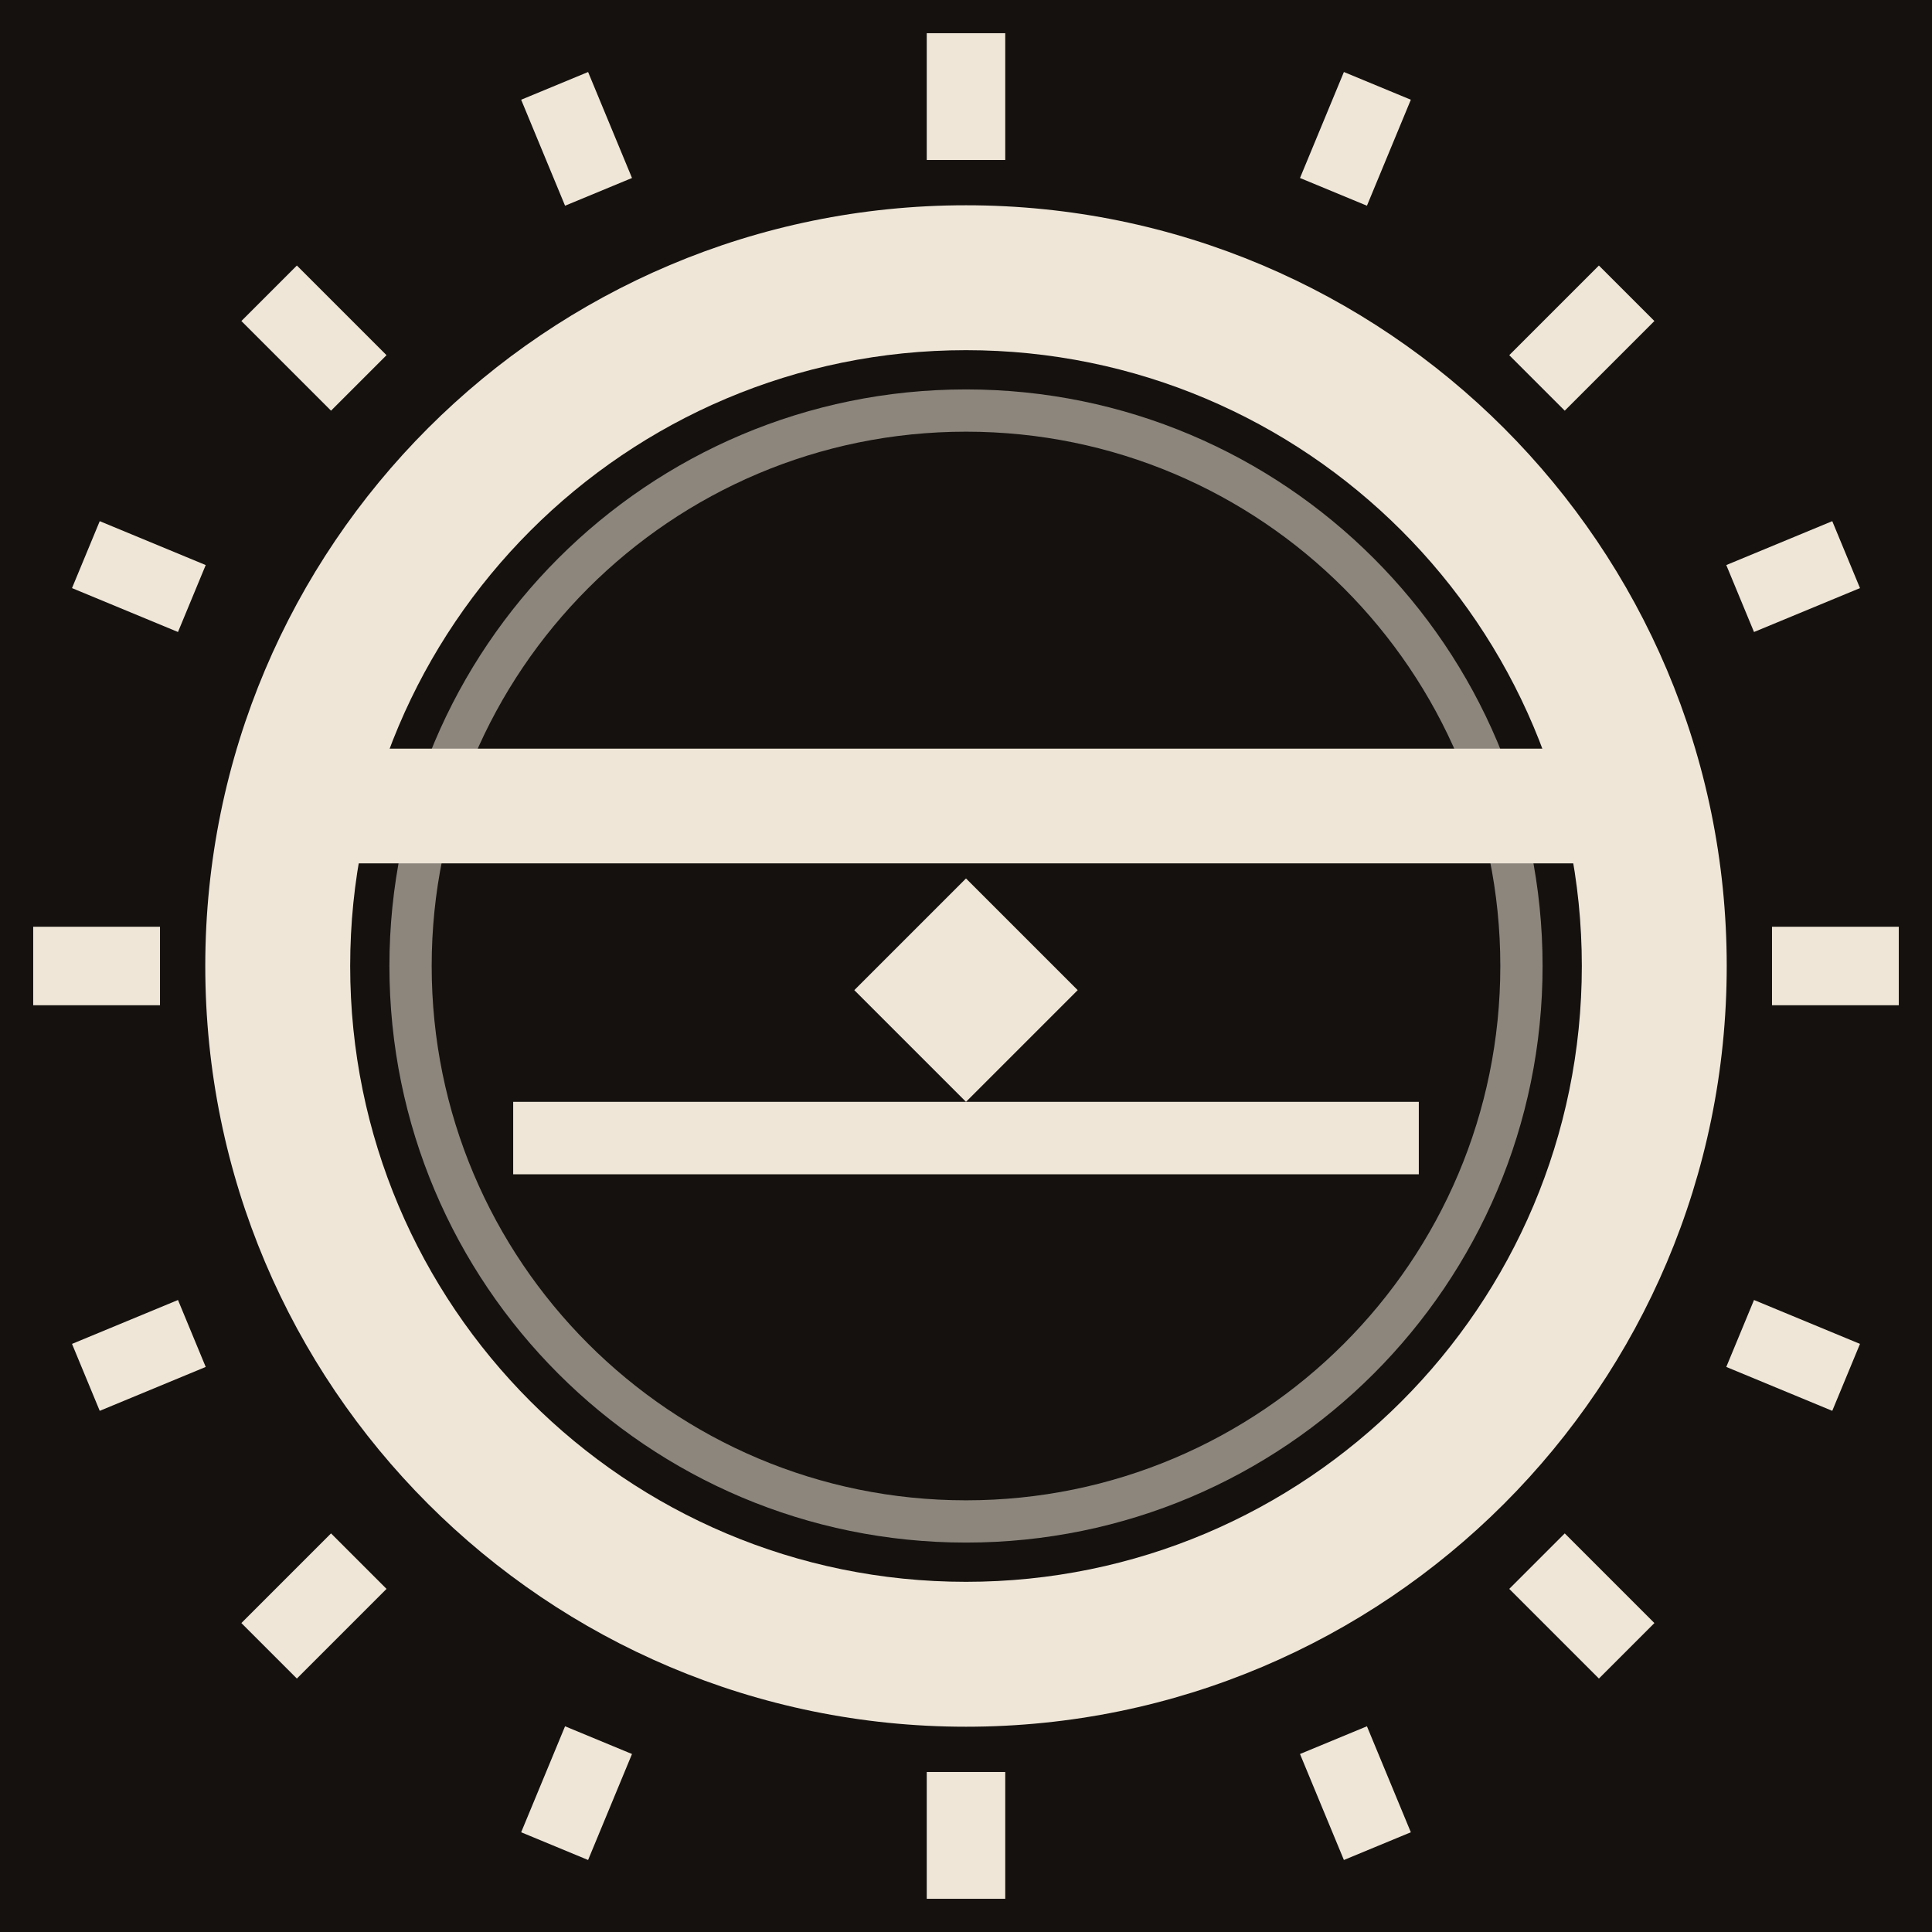
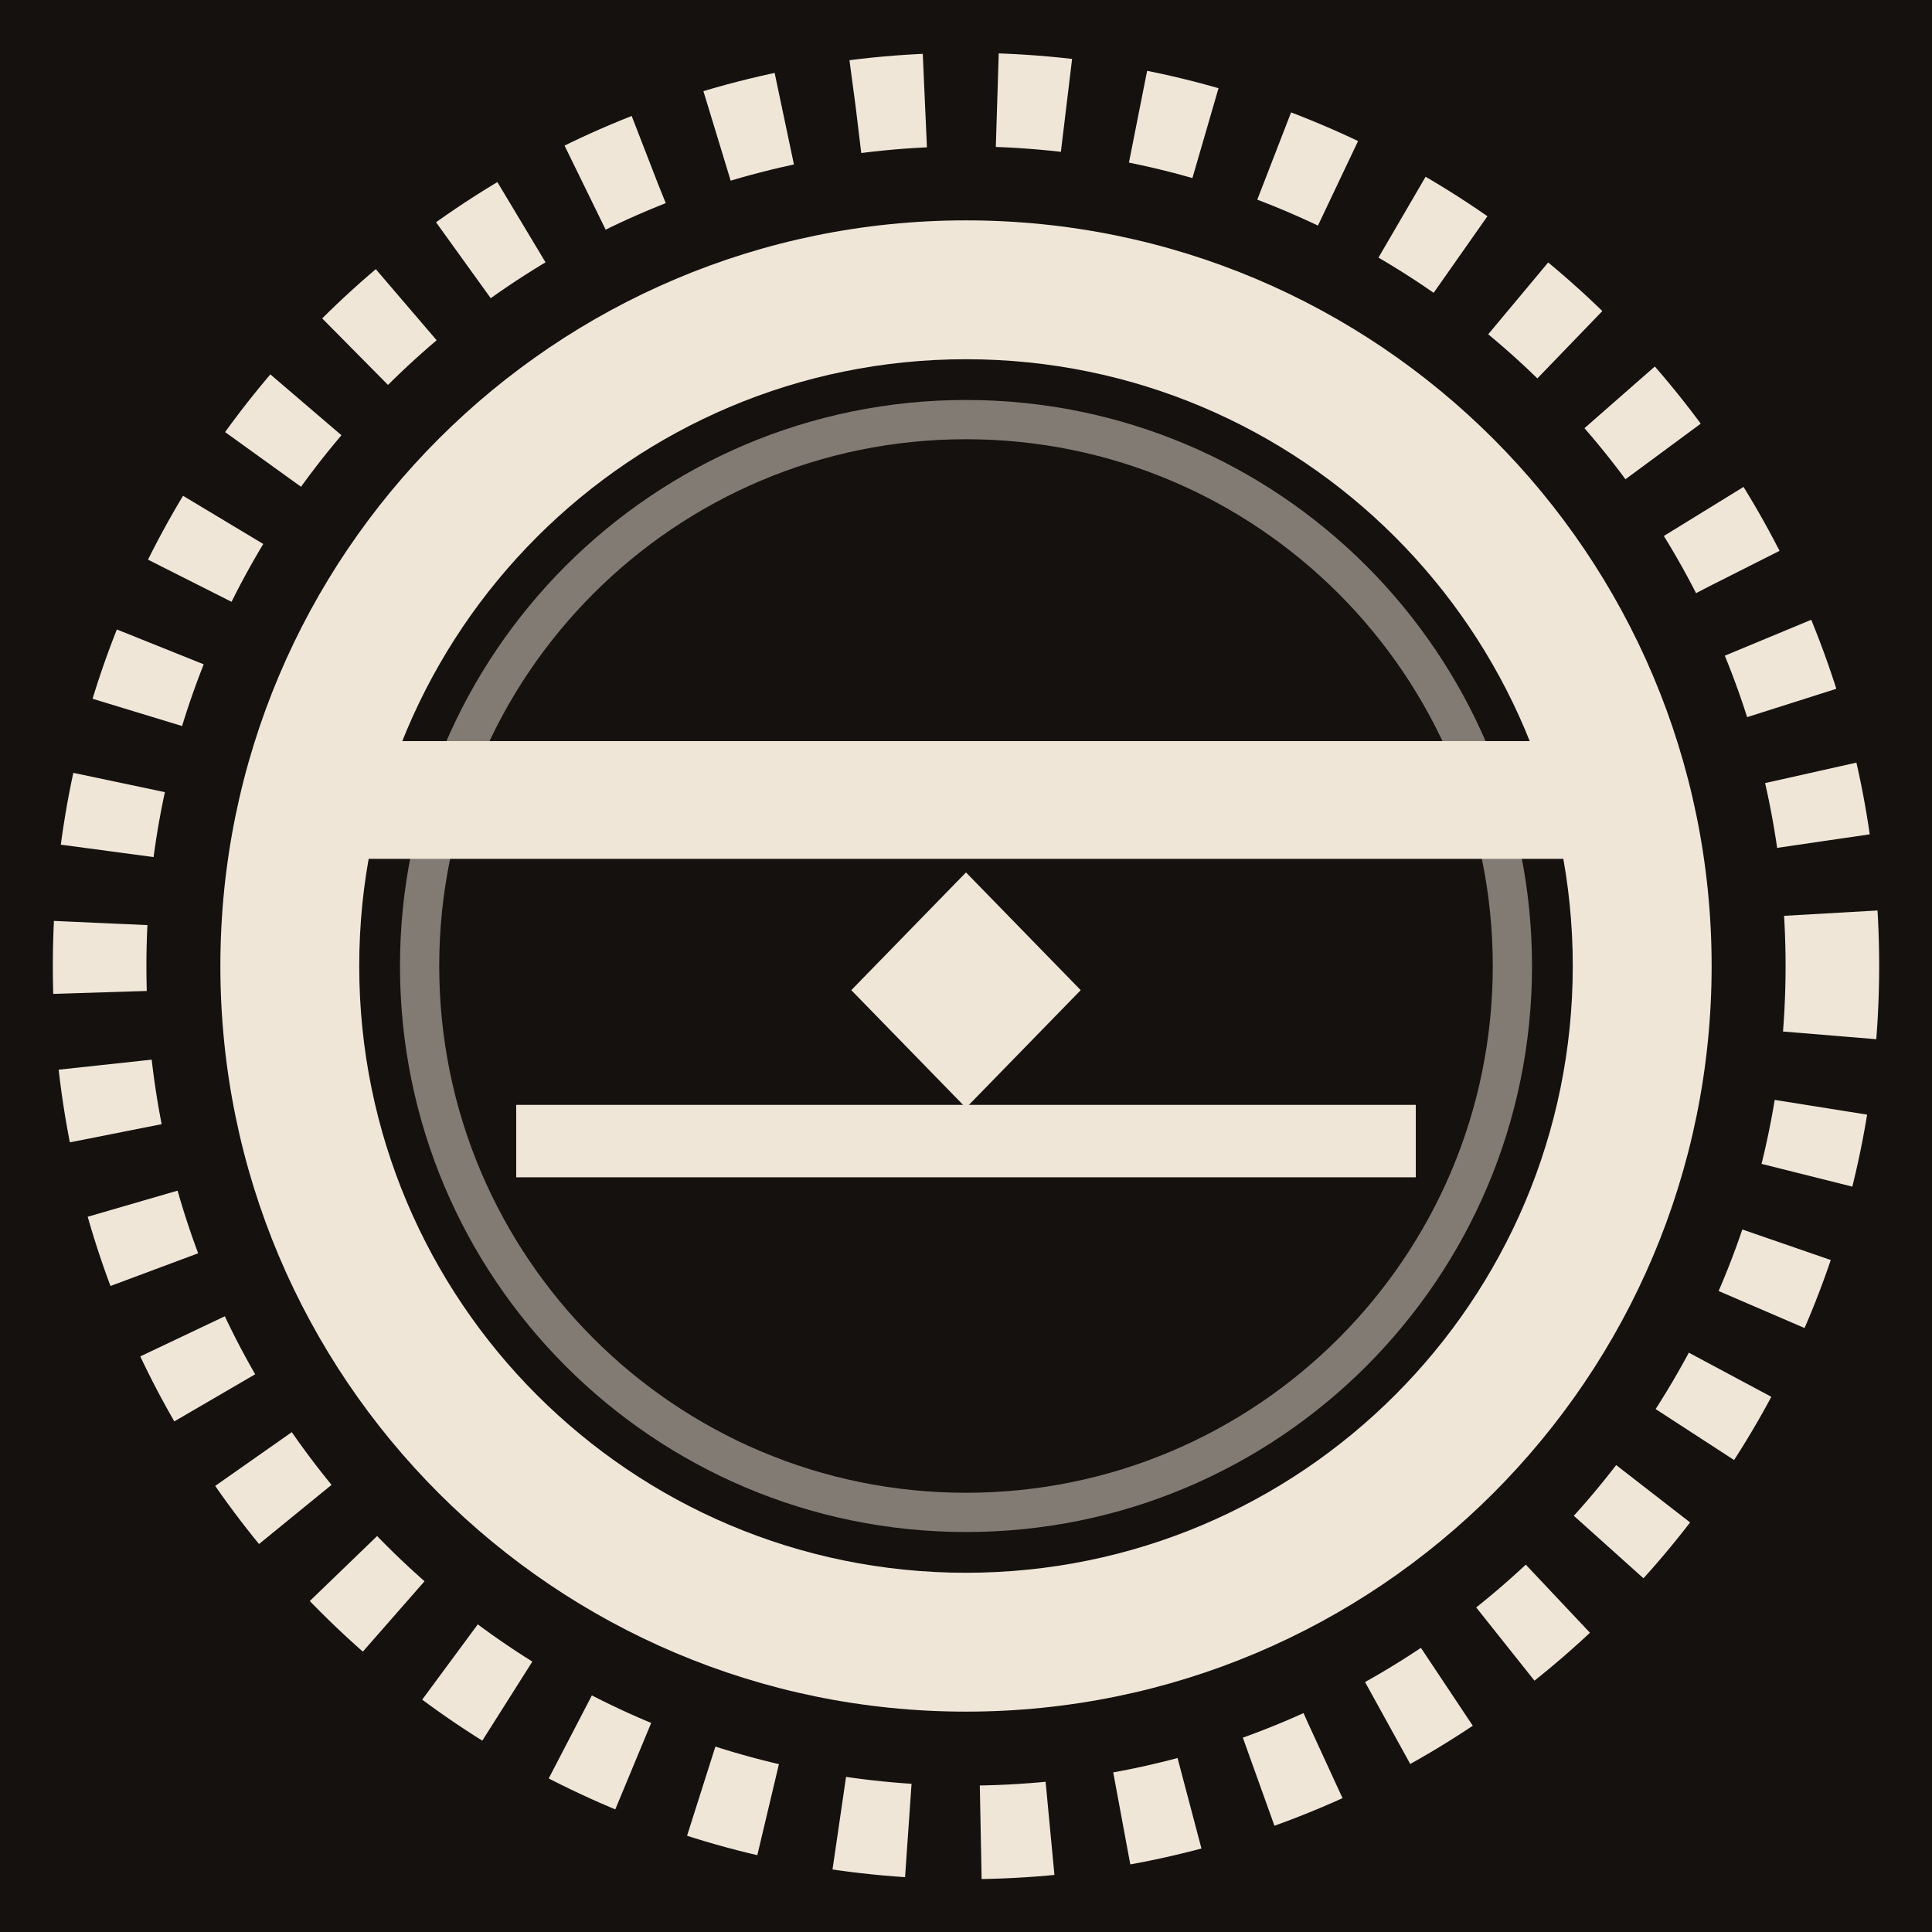
<svg xmlns="http://www.w3.org/2000/svg" viewBox="0 0 32 32">
  <rect width="32" height="32" fill="#14110e" />
-   <g fill="#efe6d8">
-     <rect x="15.35" y="0.55" width="1.3" height="2.1" />
-     <rect x="15.35" y="29.35" width="1.3" height="2.1" />
-     <rect x="0.55" y="15.35" width="2.1" height="1.3" />
-     <rect x="29.35" y="15.35" width="2.1" height="1.3" />
-     <rect x="25.55" y="4.55" width="1.3" height="2.1" transform="rotate(45 26.2 5.6)" />
-     <rect x="4.55" y="25.55" width="1.3" height="2.1" transform="rotate(45 5.2 26.6)" />
-     <rect x="4.55" y="4.55" width="1.3" height="2.1" transform="rotate(-45 5.2 5.6)" />
-     <rect x="25.55" y="25.55" width="1.3" height="2.1" transform="rotate(-45 26.2 26.6)" />
-     <rect x="21.85" y="1.35" width="1.2" height="1.9" transform="rotate(22.5 22.45 2.3)" />
-     <rect x="8.95" y="28.75" width="1.2" height="1.9" transform="rotate(22.5 9.55 29.7)" />
-     <rect x="1.35" y="8.95" width="1.9" height="1.2" transform="rotate(22.5 2.3 9.55)" />
-     <rect x="28.75" y="21.85" width="1.9" height="1.2" transform="rotate(22.5 29.7 22.45)" />
-     <rect x="8.95" y="1.35" width="1.2" height="1.9" transform="rotate(-22.5 9.55 2.3)" />
-     <rect x="21.85" y="28.75" width="1.2" height="1.9" transform="rotate(-22.5 22.45 29.7)" />
-     <rect x="1.35" y="21.85" width="1.9" height="1.2" transform="rotate(-22.5 2.3 22.45)" />
-     <rect x="28.75" y="8.95" width="1.9" height="1.2" transform="rotate(-22.5 29.7 9.55)" />
-   </g>
-   <circle cx="16" cy="16" r="12.6" fill="#efe6d8" />
-   <circle cx="16" cy="16" r="10.2" fill="#14110e" />
-   <circle cx="16" cy="16" r="9.2" fill="none" stroke="#efe6d8" stroke-width="0.7" opacity="0.55" />
-   <path d="M6.6 13.35h18.8" stroke="#efe6d8" stroke-width="1.9" stroke-linecap="square" />
-   <path d="M9.1 18.85h13.8" stroke="#efe6d8" stroke-width="1.2" stroke-linecap="square" />
-   <path d="M16 14.55 17.85 16.4 16 18.25 14.15 16.4Z" fill="#efe6d8" />
+   <circle cx="16" cy="16" r="14.35" fill="none" stroke="#efe6d8" stroke-width="1.55" stroke-dasharray="1.15 1.2" />
+   <circle cx="16" cy="16" r="12.35" fill="#efe6d8" />
+   <circle cx="16" cy="16" r="10.05" fill="#14110e" />
+   <circle cx="16" cy="16" r="9.05" fill="none" stroke="#efe6d8" stroke-width="0.65" opacity="0.5" />
+   <path d="M6.7 13.25h18.6" stroke="#efe6d8" stroke-width="1.95" stroke-linecap="square" />
+   <path d="M9.15 18.9h13.7" stroke="#efe6d8" stroke-width="1.2" stroke-linecap="square" />
+   <path d="M16 14.45 17.9 16.4 16 18.35 14.1 16.4Z" fill="#efe6d8" />
</svg>
